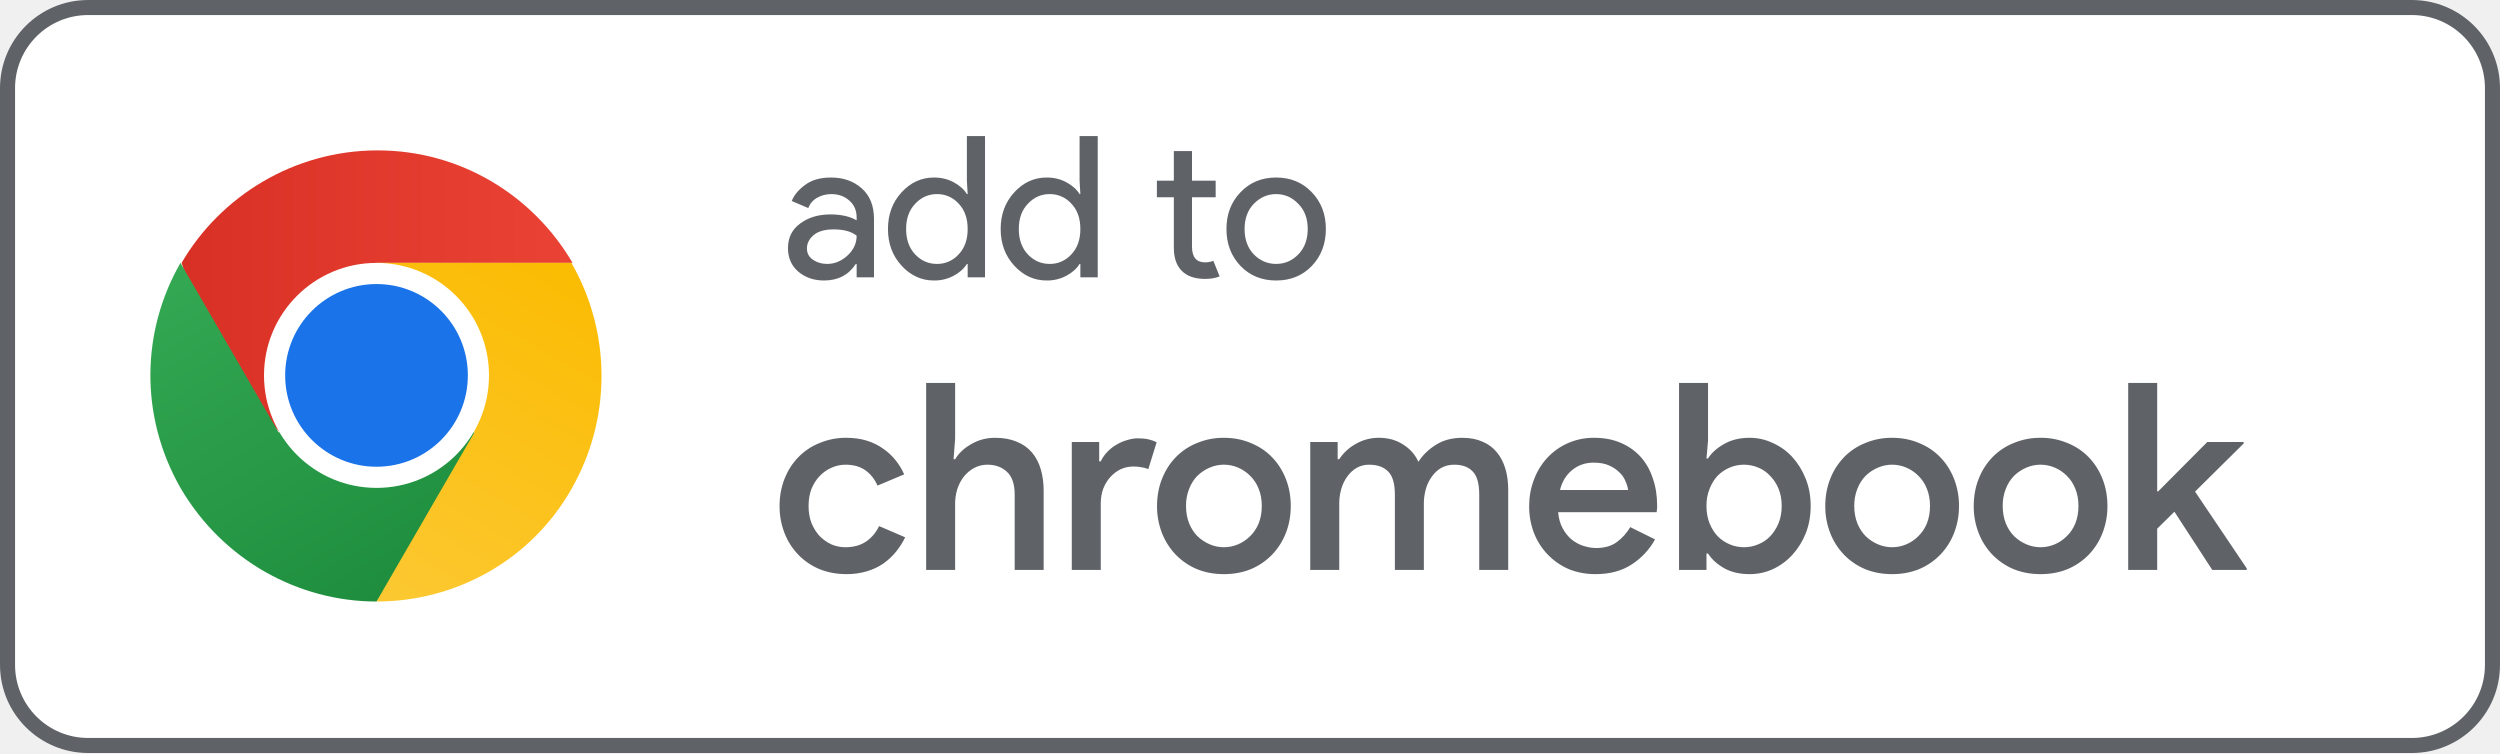
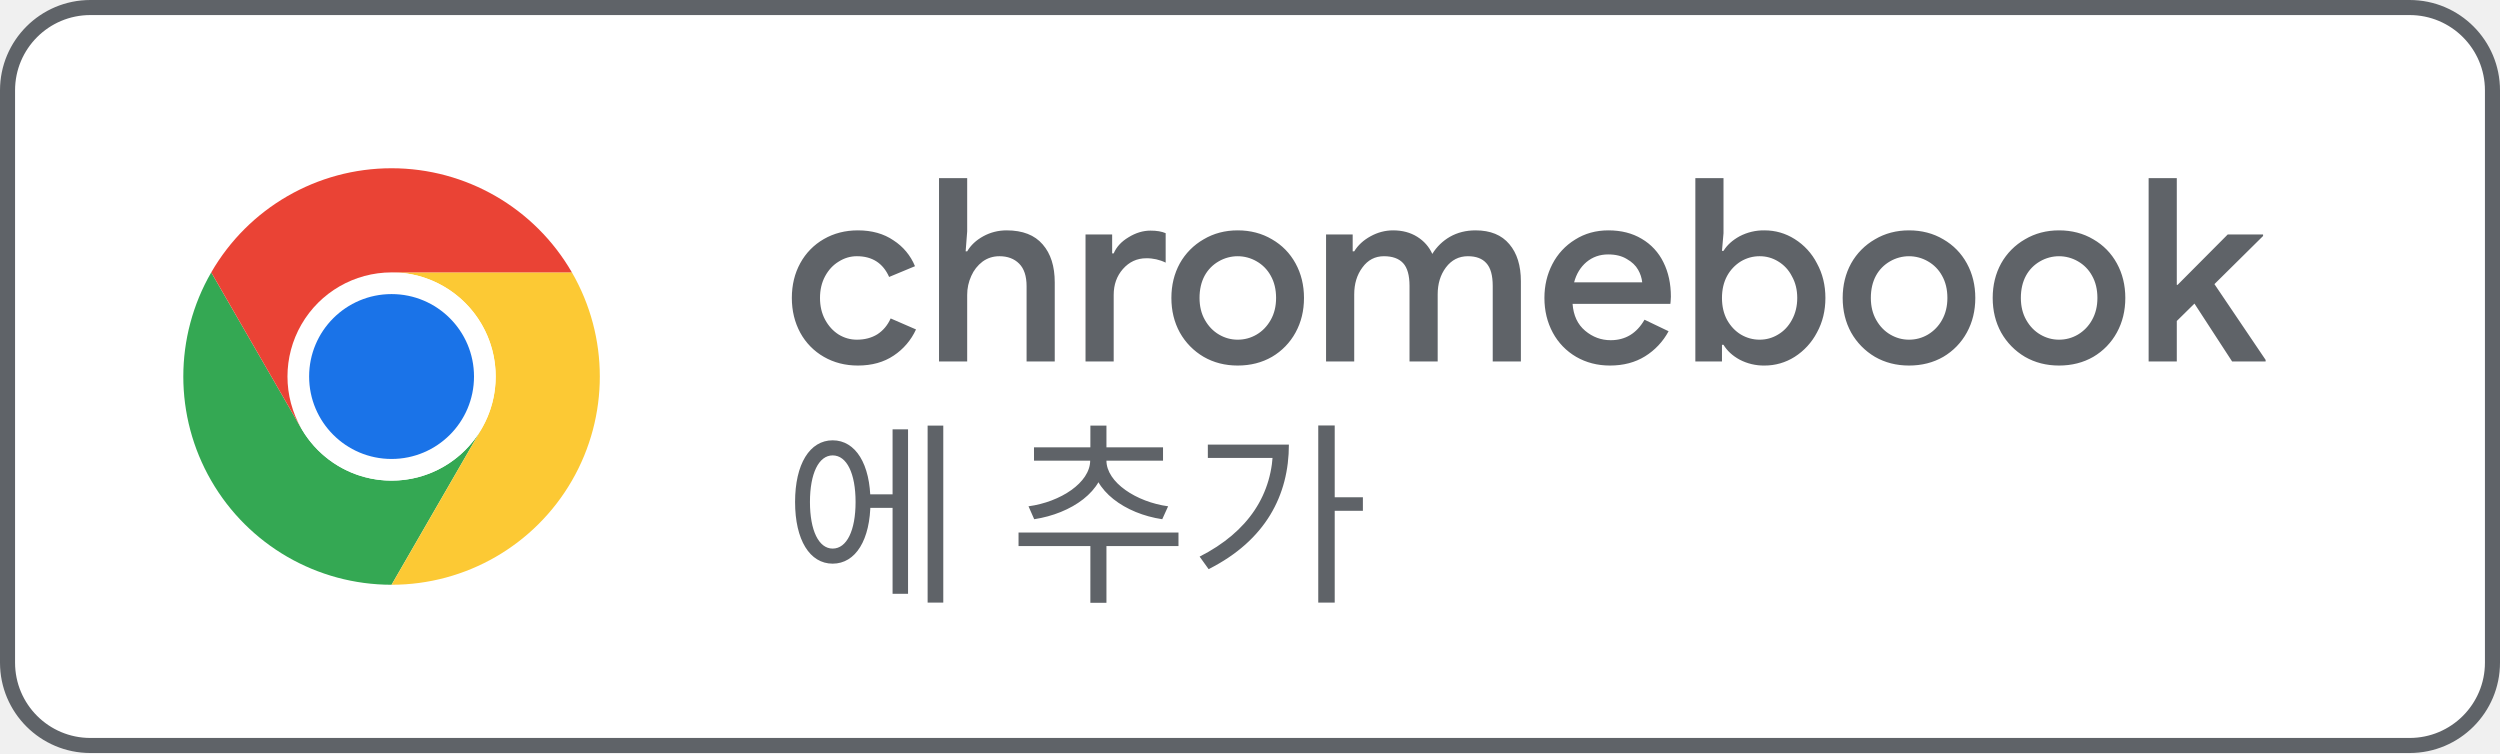
<svg xmlns="http://www.w3.org/2000/svg" width="166" height="50" fill="none">
-   <g clip-path="url(#a)">
-     <path fill="#fff" d="M0 5.85A5.85 5.85 0 0 1 5.85 0h154.3A5.85 5.85 0 0 1 166 5.85v38.3a5.85 5.85 0 0 1-5.85 5.85H5.85A5.85 5.85 0 0 1 0 44.15V5.85Z" />
-     <path fill="#5F6368" fill-rule="evenodd" d="M160.15 1H5.85A4.85 4.85 0 0 0 1 5.85v38.3A4.85 4.85 0 0 0 5.85 49h154.3a4.85 4.85 0 0 0 4.85-4.85V5.85A4.85 4.85 0 0 0 160.15 1ZM5.85 0A5.85 5.85 0 0 0 0 5.85v38.3A5.85 5.85 0 0 0 5.85 50h154.3a5.85 5.85 0 0 0 5.85-5.85V5.85A5.85 5.85 0 0 0 160.15 0H5.85Z" clip-rule="evenodd" />
-     <path fill="#5F6368" d="M82.366 12.77c.62-.655 1.41-.983 2.37-.983.961 0 1.752.328 2.372.983.62.646.93 1.458.93 2.436s-.31 1.795-.93 2.45c-.62.646-1.41.969-2.371.969-.96 0-1.751-.323-2.371-.97-.62-.654-.93-1.47-.93-2.449 0-.978.31-1.79.93-2.436Zm.89 4.126c.42.419.913.628 1.48.628.568 0 1.057-.209 1.468-.628.419-.428.629-.991.629-1.69 0-.698-.21-1.257-.63-1.676-.41-.428-.899-.642-1.466-.642-.568 0-1.061.214-1.48.642-.41.419-.616.978-.616 1.676 0 .699.205 1.262.616 1.69ZM80.013 18.52c-.672 0-1.188-.179-1.546-.537-.349-.358-.524-.864-.524-1.52v-3.366h-1.126v-1.1h1.126v-1.965h1.206v1.965h1.571v1.1h-1.572v3.275c0 .698.289 1.048.865 1.048.218 0 .402-.035.55-.105l.42 1.035c-.263.113-.586.17-.97.17ZM69.496 18.625c-.83 0-1.545-.328-2.148-.983-.602-.654-.904-1.467-.904-2.436 0-.97.302-1.781.904-2.436.603-.655 1.319-.983 2.148-.983.49 0 .926.105 1.31.315.393.21.686.471.878.786h.052l-.052-.891v-2.96h1.205v9.378h-1.153v-.89h-.052c-.192.314-.485.576-.878.785a2.69 2.69 0 0 1-1.31.315Zm.197-1.1a1.9 1.9 0 0 0 1.44-.63c.402-.418.603-.982.603-1.689 0-.707-.2-1.27-.602-1.69a1.9 1.9 0 0 0-1.441-.628c-.56 0-1.04.214-1.441.642-.402.419-.603.978-.603 1.676 0 .699.201 1.262.603 1.69.402.419.882.628 1.44.628ZM62.013 18.625c-.83 0-1.545-.328-2.148-.983-.603-.654-.904-1.467-.904-2.436 0-.97.301-1.781.904-2.436.602-.655 1.319-.983 2.148-.983.49 0 .926.105 1.31.315.393.21.685.471.878.786h.052l-.052-.891v-2.96h1.205v9.378h-1.153v-.89h-.052c-.192.314-.485.576-.878.785a2.69 2.69 0 0 1-1.31.315Zm.197-1.1a1.9 1.9 0 0 0 1.44-.63c.402-.418.603-.982.603-1.689 0-.707-.2-1.27-.602-1.69a1.9 1.9 0 0 0-1.441-.628c-.56 0-1.04.214-1.441.642-.402.419-.603.978-.603 1.676 0 .699.201 1.262.603 1.69.401.419.882.628 1.44.628ZM54.72 18.625c-.682 0-1.254-.197-1.716-.59-.455-.393-.682-.912-.682-1.558 0-.699.271-1.245.813-1.638.54-.401 1.209-.602 2.004-.602.707 0 1.288.13 1.742.393v-.184c0-.471-.162-.847-.485-1.126-.323-.288-.72-.432-1.192-.432-.35 0-.668.083-.956.248a1.29 1.29 0 0 0-.576.682l-1.1-.472c.148-.384.44-.738.877-1.06.437-.333 1.013-.499 1.729-.499.82 0 1.502.24 2.043.72.542.481.812 1.158.812 2.031v3.877h-1.152v-.89h-.053c-.48.733-1.183 1.1-2.109 1.1Zm.196-1.1c.498 0 .947-.184 1.349-.55.41-.376.616-.817.616-1.324-.34-.279-.852-.419-1.533-.419-.585 0-1.026.127-1.323.38-.297.253-.445.55-.445.89 0 .315.135.564.406.748.27.183.58.274.93.274ZM141.312 25.428h1.925v7.197h.069l3.26-3.278h2.411v.104l-3.226 3.191 3.434 5.099v.104h-2.289l-2.515-3.867-1.144 1.127v2.74h-1.925V25.428ZM135.494 29.07a4.51 4.51 0 0 1 1.786.347c.544.22 1.012.531 1.405.936s.7.884.919 1.44c.22.554.33 1.156.33 1.803a4.85 4.85 0 0 1-.33 1.804 4.314 4.314 0 0 1-.919 1.439 4.252 4.252 0 0 1-1.405.954c-.543.22-1.138.33-1.786.33-.647 0-1.243-.11-1.786-.33a4.262 4.262 0 0 1-1.405-.954 4.33 4.33 0 0 1-.919-1.44 4.87 4.87 0 0 1-.329-1.803c0-.647.11-1.249.329-1.803a4.33 4.33 0 0 1 .919-1.44 4.052 4.052 0 0 1 1.405-.936 4.513 4.513 0 0 1 1.786-.347Zm0 7.266c.324 0 .636-.064.937-.19.3-.128.566-.307.797-.538.243-.232.434-.515.573-.85.138-.347.208-.734.208-1.162 0-.428-.07-.81-.208-1.144a2.418 2.418 0 0 0-.573-.868 2.492 2.492 0 0 0-.797-.537 2.383 2.383 0 0 0-1.873 0 2.686 2.686 0 0 0-.815.537 2.52 2.52 0 0 0-.555.868 2.966 2.966 0 0 0-.208 1.144c0 .428.069.815.208 1.162.138.335.323.618.555.85.242.23.514.41.815.537.3.127.612.191.936.191ZM125.638 29.07c.647 0 1.243.115 1.786.347.543.22 1.012.531 1.405.936s.699.884.919 1.44a4.85 4.85 0 0 1 .329 1.803 4.85 4.85 0 0 1-.329 1.804 4.33 4.33 0 0 1-.919 1.439 4.262 4.262 0 0 1-1.405.954c-.543.22-1.139.33-1.786.33-.648 0-1.243-.11-1.786-.33a4.252 4.252 0 0 1-1.405-.954 4.33 4.33 0 0 1-.919-1.44 4.85 4.85 0 0 1-.33-1.803c0-.647.11-1.249.33-1.803a4.33 4.33 0 0 1 .919-1.44 4.042 4.042 0 0 1 1.405-.936 4.51 4.51 0 0 1 1.786-.347Zm0 7.266c.324 0 .636-.064.936-.19.301-.128.567-.307.798-.538.243-.232.434-.515.572-.85.139-.347.208-.734.208-1.162 0-.428-.069-.81-.208-1.144a2.403 2.403 0 0 0-.572-.868 2.485 2.485 0 0 0-.798-.537 2.383 2.383 0 0 0-1.873 0 2.71 2.71 0 0 0-.815.537 2.55 2.55 0 0 0-.555.868 2.985 2.985 0 0 0-.208 1.144c0 .428.07.815.208 1.162.139.335.324.618.555.85.243.23.515.41.815.537.301.127.613.191.937.191ZM111.489 25.428h1.925v3.833l-.104 1.179h.104c.231-.37.584-.688 1.058-.954.474-.277 1.04-.416 1.699-.416.544 0 1.058.115 1.544.347.497.22.93.531 1.3.936s.665.884.885 1.44c.219.543.329 1.144.329 1.803s-.11 1.266-.329 1.82a4.696 4.696 0 0 1-.885 1.423 4.07 4.07 0 0 1-1.3.954c-.486.22-1 .33-1.544.33-.659 0-1.225-.134-1.699-.4-.474-.277-.827-.6-1.058-.97h-.104v1.092h-1.821V25.428Zm4.318 10.908c.324 0 .636-.064.936-.19.313-.128.578-.307.798-.538.231-.243.416-.532.555-.867.139-.336.208-.717.208-1.145 0-.428-.069-.81-.208-1.144a2.587 2.587 0 0 0-.555-.85 2.155 2.155 0 0 0-.798-.555 2.426 2.426 0 0 0-1.89 0c-.3.127-.566.306-.798.537-.219.232-.398.52-.537.868a2.966 2.966 0 0 0-.208 1.144c0 .428.069.815.208 1.162.139.335.318.618.537.85.232.23.498.41.798.537.301.127.619.191.954.191ZM109.895 35.816a4.61 4.61 0 0 1-1.526 1.647c-.659.44-1.468.66-2.428.66-.636 0-1.225-.11-1.769-.33a4.312 4.312 0 0 1-2.306-2.376 4.898 4.898 0 0 1-.33-1.821c0-.613.105-1.19.313-1.734a4.39 4.39 0 0 1 .867-1.44 4.197 4.197 0 0 1 1.37-.988 4.209 4.209 0 0 1 1.769-.364c.659 0 1.242.11 1.751.33.52.219.96.525 1.318.918.358.393.63.867.815 1.422.197.555.295 1.162.295 1.821v.156a.768.768 0 0 0-.017.157.55.55 0 0 0-.018.138h-6.538c.035.405.133.758.295 1.058.162.3.359.55.59.746.243.196.509.34.798.433.289.093.572.139.849.139.555 0 1.012-.133 1.37-.399a3.29 3.29 0 0 0 .885-.988l1.647.815Zm-1.786-3.278a2.129 2.129 0 0 0-.173-.572 1.528 1.528 0 0 0-.399-.59 2.096 2.096 0 0 0-.694-.468c-.277-.127-.618-.19-1.023-.19-.555 0-1.035.167-1.439.502-.394.324-.659.763-.798 1.318h4.526ZM87 29.347h1.821v1.145h.104a3.064 3.064 0 0 1 1.11-1.023 3.037 3.037 0 0 1 1.509-.4c.636 0 1.18.151 1.63.452.462.289.798.67 1.006 1.144.289-.45.676-.826 1.162-1.127.485-.312 1.07-.468 1.751-.468.52 0 .971.087 1.353.26.382.162.694.393.936.694.255.3.445.664.573 1.092.127.416.19.885.19 1.405v5.324h-1.924V32.85c0-.74-.145-1.254-.434-1.543-.278-.3-.688-.451-1.231-.451-.312 0-.596.07-.85.208-.243.139-.45.33-.624.572a2.553 2.553 0 0 0-.4.816 3.46 3.46 0 0 0-.138.988v4.405H92.62V32.85c0-.74-.15-1.254-.45-1.543-.29-.3-.712-.451-1.267-.451-.3 0-.572.07-.815.208-.243.139-.45.33-.624.572a2.551 2.551 0 0 0-.399.816 3.46 3.46 0 0 0-.139.988v4.405H87v-8.498ZM81.267 29.07c.648 0 1.243.115 1.787.347.543.22 1.011.531 1.404.936s.7.884.92 1.44c.219.554.329 1.156.329 1.803s-.11 1.249-.33 1.804a4.324 4.324 0 0 1-.919 1.439 4.257 4.257 0 0 1-1.404.954c-.544.22-1.14.33-1.787.33s-1.242-.11-1.786-.33a4.258 4.258 0 0 1-1.404-.954 4.322 4.322 0 0 1-.92-1.44 4.856 4.856 0 0 1-.33-1.803c0-.647.11-1.249.33-1.803.22-.555.526-1.035.92-1.44a4.048 4.048 0 0 1 1.404-.936 4.513 4.513 0 0 1 1.786-.347Zm0 7.266c.324 0 .636-.064.937-.19.3-.128.566-.307.797-.538.243-.232.434-.515.573-.85.139-.347.208-.734.208-1.162 0-.428-.07-.81-.208-1.144a2.415 2.415 0 0 0-.573-.868 2.49 2.49 0 0 0-.797-.537 2.38 2.38 0 0 0-1.873 0 2.7 2.7 0 0 0-.815.537c-.231.232-.416.52-.555.868a2.971 2.971 0 0 0-.208 1.144c0 .428.07.815.208 1.162.139.335.324.618.555.85a2.7 2.7 0 0 0 .815.537c.3.127.613.191.936.191ZM71.166 29.347h1.82v1.284h.105c.104-.22.243-.422.416-.607a2.67 2.67 0 0 1 .607-.486c.231-.139.468-.243.711-.312.254-.081.497-.121.728-.121.278 0 .515.023.711.069.197.046.376.11.538.19l-.555 1.787a1.586 1.586 0 0 0-.433-.122 2.511 2.511 0 0 0-.555-.052c-.313 0-.602.064-.868.191-.254.127-.48.3-.676.52-.196.22-.352.48-.468.78-.104.301-.156.62-.156.955v4.422h-1.925v-8.498ZM61.496 25.428h1.925v3.694l-.104 1.37h.104c.243-.405.601-.74 1.075-1.006.474-.277 1-.416 1.578-.416.555 0 1.035.087 1.44.26.404.162.74.399 1.005.711.266.312.463.688.59 1.127.127.428.19.902.19 1.422v5.255h-1.924V32.85c0-.705-.174-1.214-.52-1.526-.336-.312-.764-.468-1.284-.468a1.8 1.8 0 0 0-.902.225c-.254.14-.48.33-.676.573-.185.242-.33.52-.433.832a3.4 3.4 0 0 0-.14.971v4.388h-1.924V25.428ZM60.105 35.677a4.915 4.915 0 0 1-.607.954c-.231.289-.509.549-.832.78-.313.22-.677.393-1.093.52a4.67 4.67 0 0 1-1.37.191c-.647 0-1.243-.11-1.786-.33a4.258 4.258 0 0 1-1.405-.953 4.322 4.322 0 0 1-.919-1.44 4.856 4.856 0 0 1-.33-1.803c0-.647.11-1.249.33-1.803.22-.555.526-1.035.92-1.44a4.048 4.048 0 0 1 1.404-.936 4.513 4.513 0 0 1 1.786-.347c.497 0 .948.063 1.353.19.416.128.78.307 1.092.538.324.22.601.48.833.78.231.29.416.596.555.92l-1.77.745c-.196-.439-.467-.78-.814-1.023-.347-.243-.786-.364-1.318-.364-.324 0-.636.07-.937.208-.289.127-.549.312-.78.555-.22.231-.399.514-.538.85-.127.335-.19.71-.19 1.127 0 .416.063.792.19 1.127.14.336.318.624.538.867.231.231.491.416.78.555.3.127.613.191.937.191.532 0 .983-.121 1.352-.364.382-.255.677-.601.885-1.04l1.734.745Z" />
-     <path fill="url(#b)" d="m12.056 17.456 2.071 6.287 4.438 4.955 6.509-11.242h12.944c-2.589-4.438-7.397-7.47-12.944-7.47-5.547 0-10.429 3.032-13.018 7.47Z" />
-     <path fill="url(#c)" d="m25 39.94 4.438-4.955 2.07-6.287H18.492l-6.509-11.242c-2.589 4.511-2.736 10.133 0 14.94 2.81 4.808 7.84 7.545 13.018 7.545Z" />
-     <path fill="url(#d)" d="M37.944 17.456H25l6.509 11.242L25 39.941c5.177 0 10.207-2.663 12.944-7.47a15.107 15.107 0 0 0 0-15.015Z" />
-     <path fill="#fff" d="M25 32.396a7.47 7.47 0 1 0 0-14.94 7.47 7.47 0 0 0 0 14.94Z" />
-     <path fill="#1A73E8" d="M25 30.991a6.065 6.065 0 1 0 0-12.13 6.065 6.065 0 0 0 0 12.13Z" />
-   </g>
-   <defs>
-     <linearGradient id="b" x1="12.028" x2="37.942" y1="19.346" y2="19.346" gradientUnits="userSpaceOnUse">
-       <stop stop-color="#D93025" />
-       <stop offset="1" stop-color="#EA4335" />
-     </linearGradient>
-     <linearGradient id="c" x1="26.604" x2="13.646" y1="38.982" y2="16.539" gradientUnits="userSpaceOnUse">
-       <stop stop-color="#1E8E3E" />
-       <stop offset="1" stop-color="#34A853" />
-     </linearGradient>
-     <linearGradient id="d" x1="35.798" x2="22.841" y1="17.446" y2="39.888" gradientUnits="userSpaceOnUse">
-       <stop stop-color="#FBBC04" />
-       <stop offset="1" stop-color="#FCC934" />
-     </linearGradient>
-     <clipPath id="a">
-       <path fill="#fff" d="M0 0h166v50H0z" />
-     </clipPath>
-   </defs>
+   <rect width="165" height="49" x=".5" y=".5" fill="#fff" rx="5.5" />
+   <rect width="165" height="49" x=".5" y=".5" stroke="#5F6368" rx="5.5" />
+   <path fill="#34A853" d="m20.013 28.458-5.987-10.37a13.82 13.82 0 0 0-.001 13.827A13.82 13.82 0 0 0 26 38.828l5.987-10.37v-.002a6.914 6.914 0 0 1-11.975.002" />
+   <path fill="#FCC934" d="m31.987 28.458-5.986 10.37a13.82 13.82 0 0 0 11.974-6.913 13.82 13.82 0 0 0-.002-13.829H26l-.002.001a6.915 6.915 0 0 1 5.99 10.37" />
+   <path fill="#fff" d="M26 31.914a6.914 6.914 0 1 0 0-13.828 6.914 6.914 0 0 0 0 13.828" />
+   <path fill="#1A73E8" d="M26 30.475a5.474 5.474 0 1 0 0-10.948 5.474 5.474 0 0 0 0 10.948" />
+   <path fill="#EA4335" d="M26 18.086h11.973A13.82 13.82 0 0 0 26 11.172a13.82 13.82 0 0 0-11.974 6.916l5.986 10.37h.002A6.915 6.915 0 0 1 26 18.087" />
+   <path fill="#5F6368" d="M56.964 24.272q-1.258 0-2.261-.578a4.1 4.1 0 0 1-1.564-1.598q-.561-1.037-.561-2.312 0-1.292.561-2.312a4.1 4.1 0 0 1 1.564-1.598q1.003-.578 2.261-.578 1.395 0 2.363.663a3.7 3.7 0 0 1 1.428 1.717l-1.717.714q-.612-1.377-2.142-1.377-.645 0-1.207.357-.56.34-.901.969-.34.63-.34 1.445t.34 1.445.901.986q.56.34 1.207.34.782 0 1.36-.357.578-.374.884-1.054l1.683.731a4.14 4.14 0 0 1-1.479 1.734q-.985.663-2.38.663m5.387-12.444h1.87v3.536l-.102 1.326h.102q.357-.612 1.07-1.003.715-.39 1.548-.391 1.597 0 2.397.935.799.917.799 2.516V24h-1.87v-4.998q0-1.003-.493-1.496t-1.31-.493q-.627 0-1.121.357a2.4 2.4 0 0 0-.748.952 3 3 0 0 0-.272 1.258V24h-1.87zm9.728 3.74h1.768v1.258h.102q.273-.646.986-1.071.714-.442 1.462-.442.612 0 1.003.17v1.955a2.85 2.85 0 0 0-1.292-.289q-.917 0-1.547.714-.612.697-.612 1.717V24h-1.87zm10.103 8.704q-1.257 0-2.26-.578a4.3 4.3 0 0 1-1.582-1.615q-.56-1.02-.56-2.295t.56-2.295a4.2 4.2 0 0 1 1.581-1.598q1.003-.595 2.261-.595 1.275 0 2.278.595 1.003.578 1.564 1.598t.561 2.295-.56 2.295a4.2 4.2 0 0 1-1.565 1.615q-1.002.578-2.278.578m0-1.717q.68 0 1.258-.34t.935-.969.357-1.462q0-.85-.357-1.479a2.44 2.44 0 0 0-.935-.952 2.5 2.5 0 0 0-2.516 0 2.44 2.44 0 0 0-.935.952q-.34.63-.34 1.479 0 .833.357 1.462.357.63.935.969.579.34 1.241.34m5.868-6.987h1.768v1.122h.102q.374-.612 1.088-1.003t1.496-.391q.918 0 1.598.425t1.003 1.139a3.3 3.3 0 0 1 1.173-1.139q.748-.425 1.7-.425 1.479 0 2.244.918.765.9.765 2.465V24h-1.87v-5.015q0-1.054-.425-1.513-.408-.459-1.224-.459-.9 0-1.462.748-.544.73-.544 1.785V24h-1.87v-5.015q0-1.054-.425-1.513-.424-.459-1.275-.459-.884 0-1.428.748-.544.73-.544 1.785V24h-1.87zm18.851 8.704q-1.242 0-2.244-.578a4.1 4.1 0 0 1-1.547-1.598q-.561-1.037-.561-2.312 0-1.224.527-2.244a4.1 4.1 0 0 1 1.513-1.632q.969-.612 2.21-.612 1.274 0 2.21.561a3.64 3.64 0 0 1 1.445 1.564q.492.986.493 2.278 0 .153-.017.306a3 3 0 0 0-.017.17h-6.494q.084 1.156.833 1.785.747.63 1.7.629 1.461 0 2.244-1.36l1.598.765a4.4 4.4 0 0 1-1.564 1.666q-.987.612-2.329.612m2.142-5.525a2.1 2.1 0 0 0-.272-.833q-.238-.425-.748-.714-.494-.306-1.241-.306-.834 0-1.445.51-.596.51-.816 1.343zm8.118 5.525a3.44 3.44 0 0 1-1.649-.391q-.714-.391-1.071-.986h-.102V24h-1.768V11.828h1.87v3.655l-.102 1.173h.102q.357-.578 1.071-.969a3.44 3.44 0 0 1 1.649-.391q1.088 0 2.006.578a4.1 4.1 0 0 1 1.479 1.615q.561 1.02.561 2.295t-.561 2.295a4.24 4.24 0 0 1-1.479 1.615 3.7 3.7 0 0 1-2.006.578m-.323-1.717q.663 0 1.224-.34.578-.34.918-.969.357-.646.357-1.462t-.357-1.445a2.4 2.4 0 0 0-.918-.986 2.3 2.3 0 0 0-1.224-.34q-.663 0-1.241.34a2.6 2.6 0 0 0-.918.969q-.34.63-.34 1.462 0 .833.34 1.462.357.63.918.969.578.34 1.241.34m9.919 1.717q-1.257 0-2.261-.578a4.34 4.34 0 0 1-1.581-1.615q-.561-1.02-.561-2.295t.561-2.295a4.2 4.2 0 0 1 1.581-1.598q1.004-.595 2.261-.595 1.276 0 2.278.595 1.003.578 1.564 1.598t.561 2.295-.561 2.295a4.2 4.2 0 0 1-1.564 1.615q-1.002.578-2.278.578m0-1.717q.68 0 1.258-.34a2.56 2.56 0 0 0 .935-.969q.357-.63.357-1.462 0-.85-.357-1.479a2.43 2.43 0 0 0-.935-.952 2.5 2.5 0 0 0-2.516 0 2.44 2.44 0 0 0-.935.952q-.34.63-.34 1.479 0 .833.357 1.462.357.63.935.969.579.34 1.241.34m9.961 1.717q-1.257 0-2.261-.578a4.34 4.34 0 0 1-1.581-1.615q-.561-1.02-.561-2.295t.561-2.295a4.2 4.2 0 0 1 1.581-1.598q1.004-.595 2.261-.595 1.276 0 2.278.595 1.003.578 1.564 1.598t.561 2.295-.561 2.295a4.2 4.2 0 0 1-1.564 1.615q-1.002.578-2.278.578m0-1.717q.68 0 1.258-.34a2.56 2.56 0 0 0 .935-.969q.357-.63.357-1.462 0-.85-.357-1.479a2.43 2.43 0 0 0-.935-.952 2.5 2.5 0 0 0-2.516 0 2.44 2.44 0 0 0-.935.952q-.34.63-.34 1.479 0 .833.357 1.462.357.63.935.969.578.34 1.241.34m5.951-10.727h1.87v7.089h.051l3.332-3.349h2.346v.102l-3.23 3.196 3.4 5.032V24h-2.227l-2.499-3.842-1.173 1.156V24h-1.87zM57.408 32.825h2.223v.897h-2.223zm4.186-4.563h1.04v11.752h-1.04zm-2.327.247h1.027v10.92h-1.027zm-3.978.728c1.521 0 2.509 1.573 2.509 4.095s-.988 4.095-2.509 4.095-2.496-1.573-2.496-4.095.975-4.095 2.496-4.095m0 1.001c-.923 0-1.508 1.196-1.508 3.094s.585 3.094 1.508 3.094c.936 0 1.521-1.196 1.521-3.094s-.585-3.094-1.521-3.094m17.112 5.499h1.067v4.29H72.4zm-4.77-.377h10.62v.897h-10.62zm4.757-5.083h.95v.299c0 2.028-2.197 3.523-4.667 3.9l-.378-.858c2.12-.286 4.095-1.573 4.095-3.042zm.143 0h.936v.299c0 1.456 1.99 2.756 4.096 3.042l-.39.858c-2.457-.364-4.642-1.898-4.642-3.9zm-3.874-.572h8.568v.884h-8.567zm3.745-1.443h1.066v1.755H72.4zm15.13-.013h1.093v11.765h-1.093zm.794 4.771h2.17v.897h-2.17zm-3.796-3.497h1.052c0 3.341-1.533 6.357-5.33 8.268l-.597-.832c3.25-1.651 4.874-4.16 4.874-7.267zm-4.33 0h4.888v.884h-4.887z" />
</svg>
